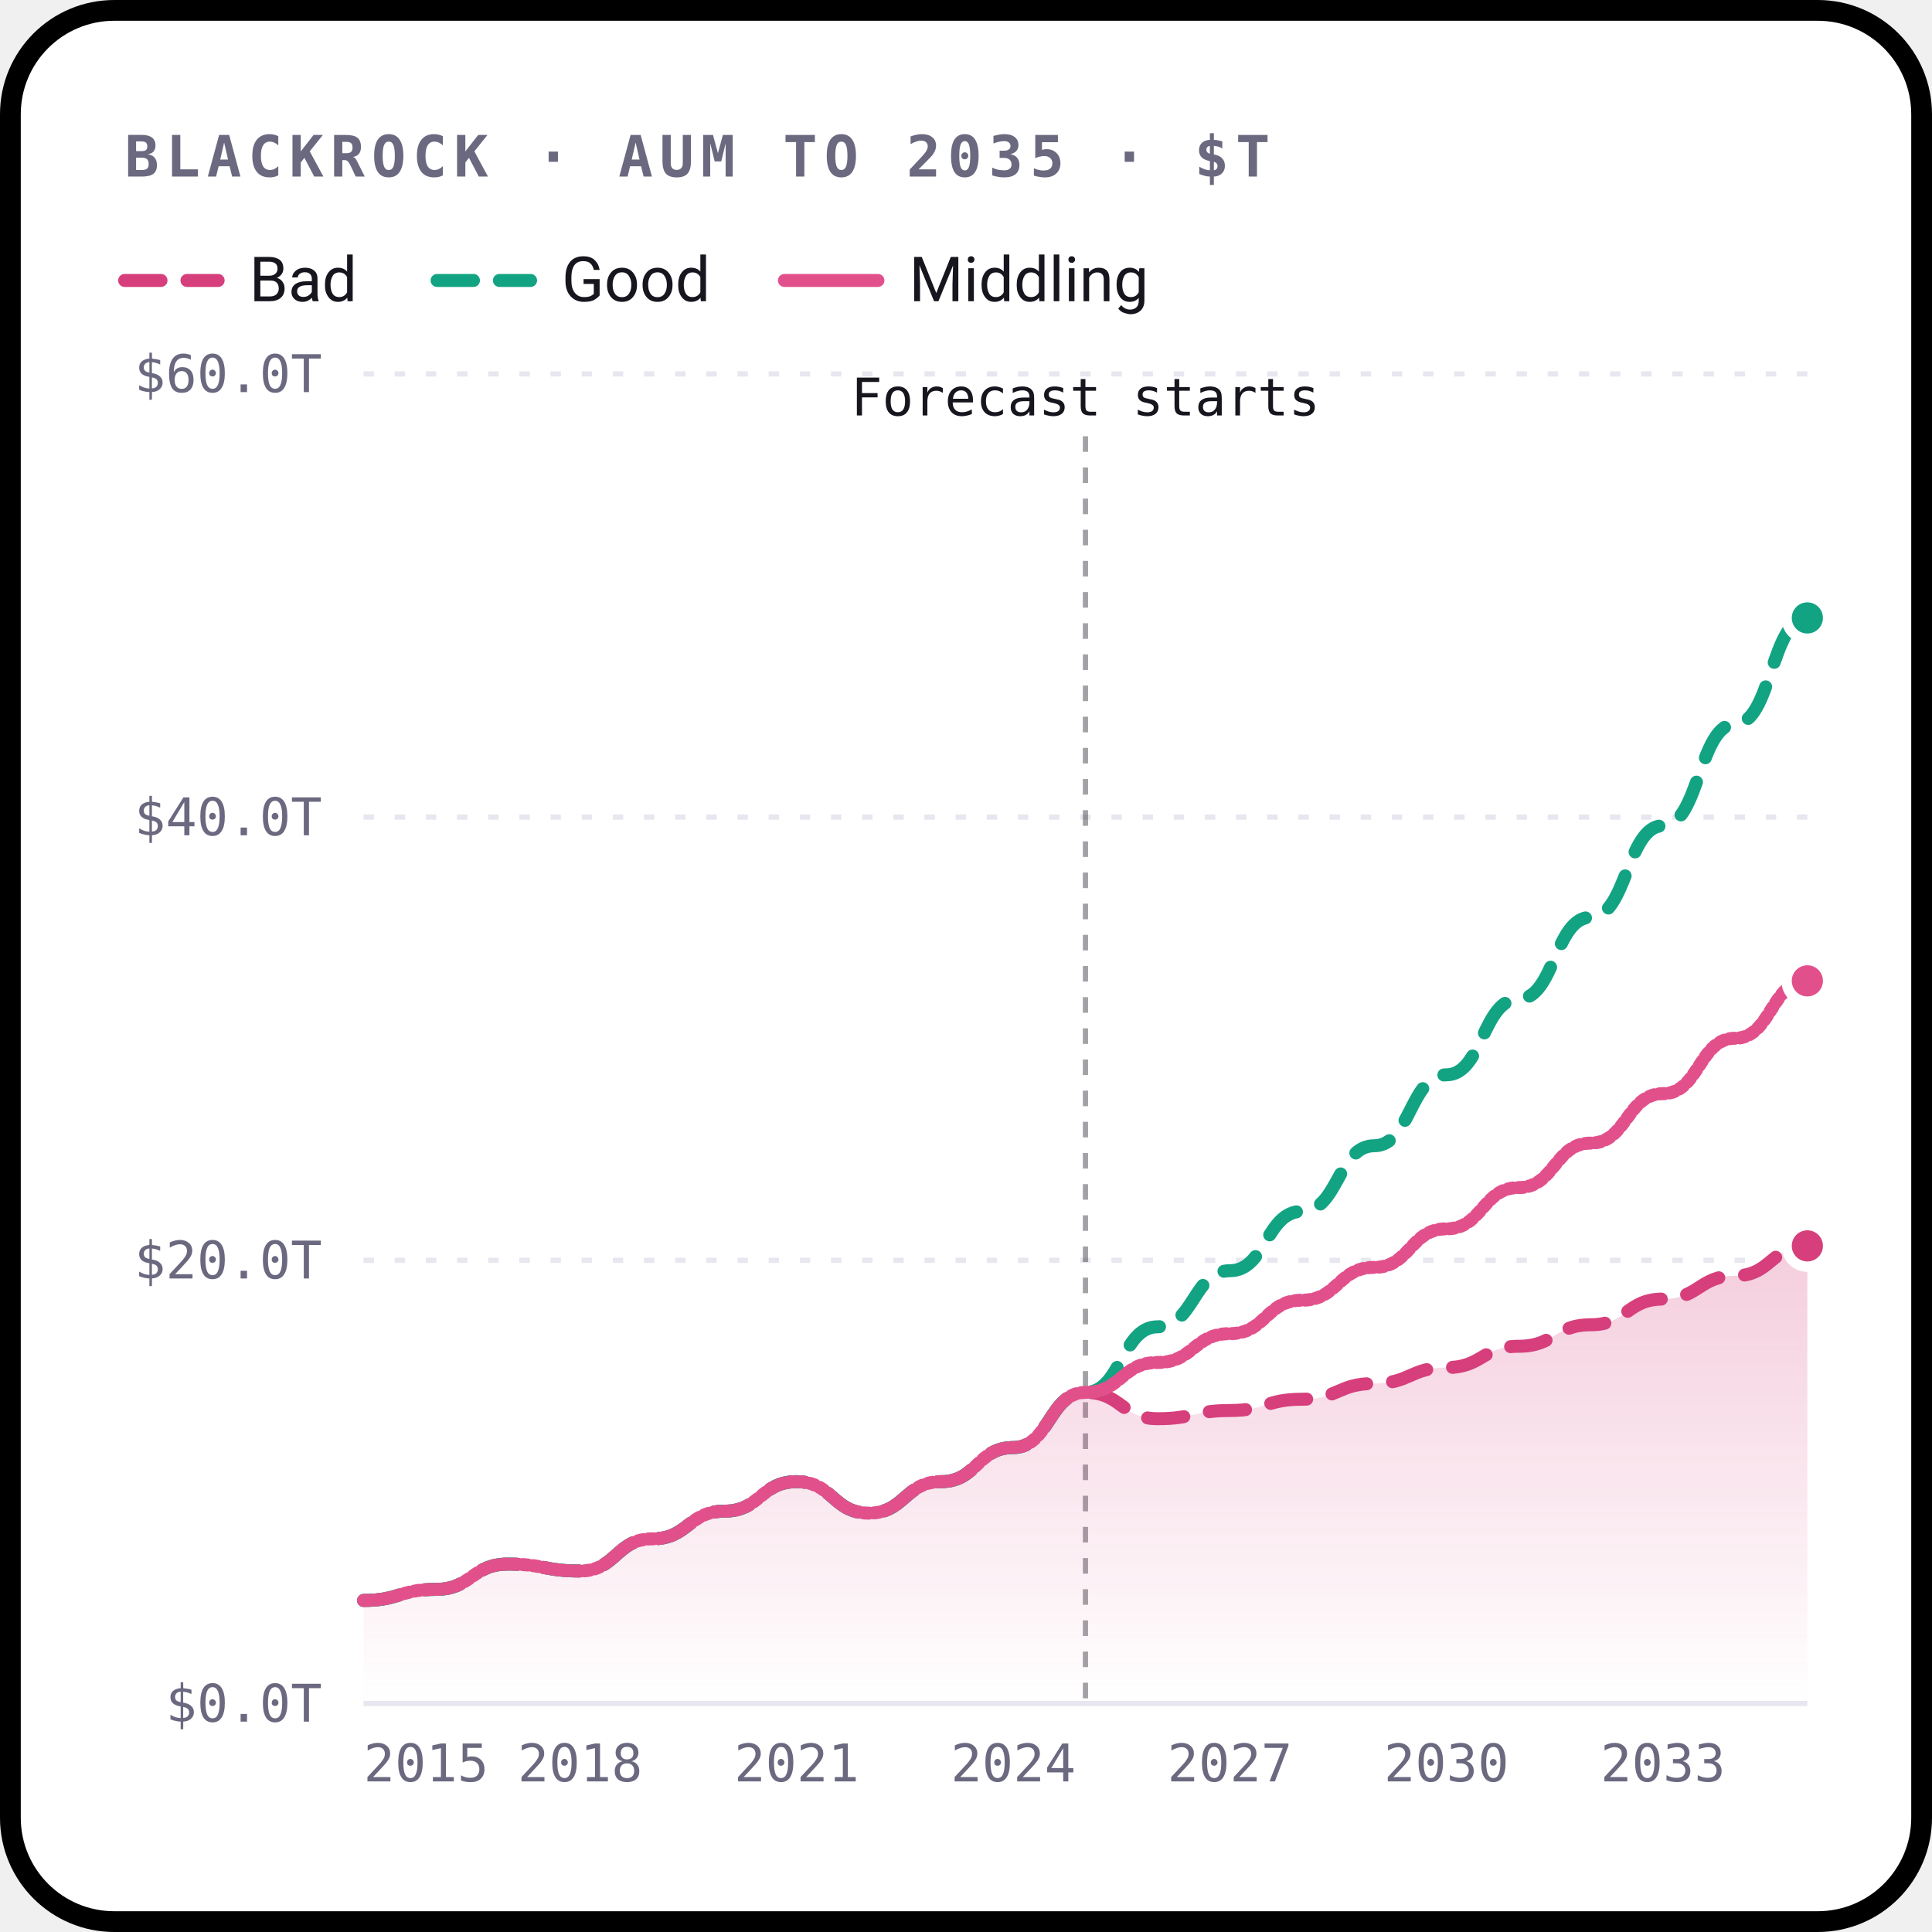
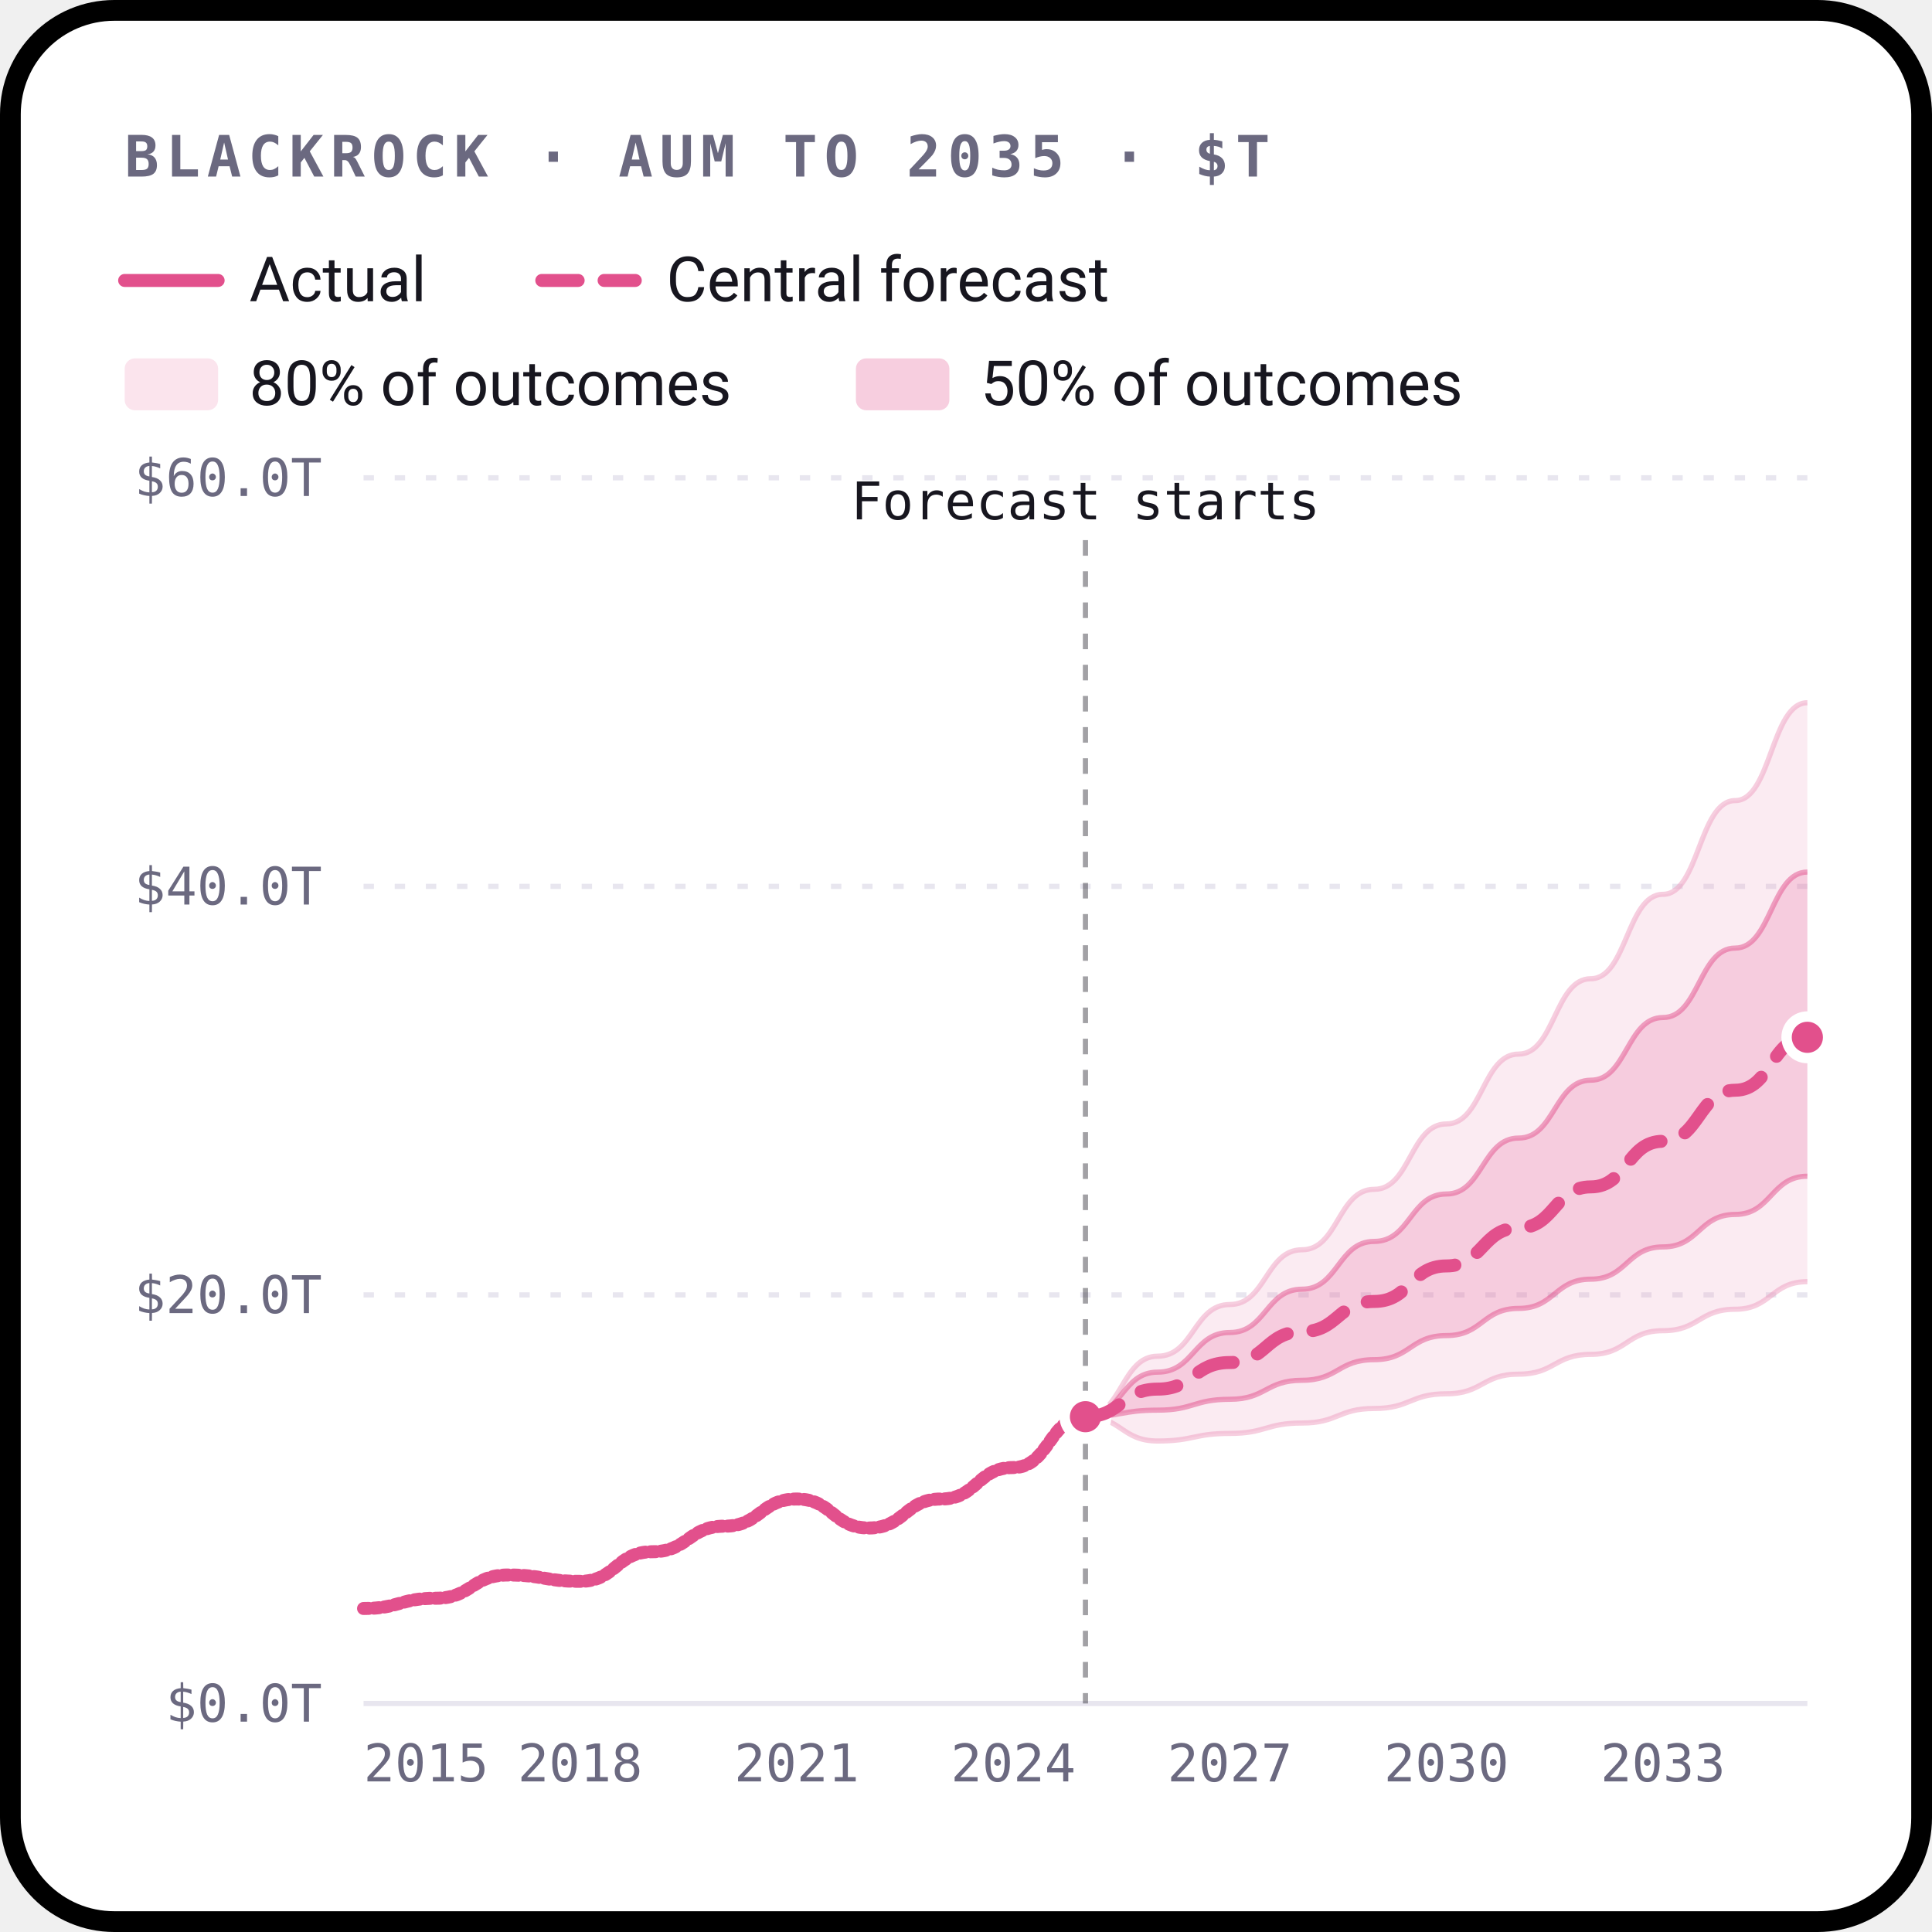
- <svg xmlns="http://www.w3.org/2000/svg" viewBox="0 0 372 372" width="372" height="372" role="img" aria-label="BlackRock · AUM to 2035 · $T: 3 series over 21 points">
+ <svg xmlns="http://www.w3.org/2000/svg" viewBox="0 0 372 372" width="372" height="372" role="img" aria-label="BlackRock · AUM to 2035 · $T: 2 series and 2 bands over 21 points, 10 missing">
  <rect width="372" height="372" rx="22" fill="#000000" />
  <rect x="4" y="4" width="364" height="364" rx="18" fill="#ffffff" />
  <text x="24" y="34" fill="#6b6980" font-family="ui-monospace,SFMono-Regular,Menlo,Consolas,monospace" font-size="11" font-weight="600" letter-spacing="1.3">BLACKROCK · AUM TO 2035 · $T</text>
-   <line x1="24" x2="42" y1="54" y2="54" stroke="#d63f7c" stroke-width="2.5" stroke-linecap="round" stroke-dasharray="7 5" />
-   <text x="48" y="58" fill="#17161f" font-family="ui-sans-serif,system-ui,-apple-system,'Segoe UI',Roboto,Helvetica,Arial,sans-serif" font-size="12">Bad</text>
-   <line x1="84.16" x2="102.16" y1="54" y2="54" stroke="#12a383" stroke-width="2.5" stroke-linecap="round" stroke-dasharray="7 5" />
-   <text x="108.16" y="58" fill="#17161f" font-family="ui-sans-serif,system-ui,-apple-system,'Segoe UI',Roboto,Helvetica,Arial,sans-serif" font-size="12">Good</text>
-   <line x1="151.04" x2="169.04" y1="54" y2="54" stroke="#E2508C" stroke-width="2.5" stroke-linecap="round" />
-   <text x="175.04" y="58" fill="#17161f" font-family="ui-sans-serif,system-ui,-apple-system,'Segoe UI',Roboto,Helvetica,Arial,sans-serif" font-size="12">Middling</text>
+   <line x1="24" x2="42" y1="54" y2="54" stroke="#E2508C" stroke-width="2.5" stroke-linecap="round" />
+   <text x="48" y="58" fill="#17161f" font-family="ui-sans-serif,system-ui,-apple-system,'Segoe UI',Roboto,Helvetica,Arial,sans-serif" font-size="12">Actual</text>
+   <line x1="104.32" x2="122.32" y1="54" y2="54" stroke="#E2508C" stroke-width="2.5" stroke-linecap="round" stroke-dasharray="7 5" />
+   <text x="128.32" y="58" fill="#17161f" font-family="ui-sans-serif,system-ui,-apple-system,'Segoe UI',Roboto,Helvetica,Arial,sans-serif" font-size="12">Central forecast</text>
+   <rect x="24" y="69" width="18" height="10" rx="2" fill="#EF9FC0" fill-opacity=".28" />
+   <text x="48" y="78" fill="#17161f" font-family="ui-sans-serif,system-ui,-apple-system,'Segoe UI',Roboto,Helvetica,Arial,sans-serif" font-size="12">80% of outcomes</text>
+   <rect x="164.8" y="69" width="18" height="10" rx="2" fill="#E2508C" fill-opacity=".28" />
+   <text x="188.8" y="78" fill="#17161f" font-family="ui-sans-serif,system-ui,-apple-system,'Segoe UI',Roboto,Helvetica,Arial,sans-serif" font-size="12">50% of outcomes</text>
  <line x1="70" x2="348" y1="328" y2="328" stroke="#e8e6ef" />
  <text x="62" y="331.5" fill="#6b6980" font-family="ui-monospace,SFMono-Regular,Menlo,Consolas,monospace" font-size="10" text-anchor="end">$0.0T</text>
-   <line x1="70" x2="348" y1="242.67" y2="242.67" stroke="#e8e6ef" stroke-dasharray="2 4" />
-   <text x="62" y="246.17" fill="#6b6980" font-family="ui-monospace,SFMono-Regular,Menlo,Consolas,monospace" font-size="10" text-anchor="end">$20.0T</text>
-   <line x1="70" x2="348" y1="157.33" y2="157.33" stroke="#e8e6ef" stroke-dasharray="2 4" />
-   <text x="62" y="160.83" fill="#6b6980" font-family="ui-monospace,SFMono-Regular,Menlo,Consolas,monospace" font-size="10" text-anchor="end">$40.0T</text>
-   <line x1="70" x2="348" y1="72" y2="72" stroke="#e8e6ef" stroke-dasharray="2 4" />
-   <text x="62" y="75.5" fill="#6b6980" font-family="ui-monospace,SFMono-Regular,Menlo,Consolas,monospace" font-size="10" text-anchor="end">$60.0T</text>
+   <line x1="70" x2="348" y1="249.33" y2="249.33" stroke="#e8e6ef" stroke-dasharray="2 4" />
+   <text x="62" y="252.83" fill="#6b6980" font-family="ui-monospace,SFMono-Regular,Menlo,Consolas,monospace" font-size="10" text-anchor="end">$20.0T</text>
+   <line x1="70" x2="348" y1="170.67" y2="170.67" stroke="#e8e6ef" stroke-dasharray="2 4" />
+   <text x="62" y="174.17" fill="#6b6980" font-family="ui-monospace,SFMono-Regular,Menlo,Consolas,monospace" font-size="10" text-anchor="end">$40.0T</text>
+   <line x1="70" x2="348" y1="92" y2="92" stroke="#e8e6ef" stroke-dasharray="2 4" />
+   <text x="62" y="95.5" fill="#6b6980" font-family="ui-monospace,SFMono-Regular,Menlo,Consolas,monospace" font-size="10" text-anchor="end">$60.0T</text>
  <text x="70" y="343" fill="#6b6980" font-family="ui-monospace,SFMono-Regular,Menlo,Consolas,monospace" font-size="10" text-anchor="start">2015</text>
  <text x="111.7" y="343" fill="#6b6980" font-family="ui-monospace,SFMono-Regular,Menlo,Consolas,monospace" font-size="10" text-anchor="middle">2018</text>
  <text x="153.4" y="343" fill="#6b6980" font-family="ui-monospace,SFMono-Regular,Menlo,Consolas,monospace" font-size="10" text-anchor="middle">2021</text>
  <text x="195.1" y="343" fill="#6b6980" font-family="ui-monospace,SFMono-Regular,Menlo,Consolas,monospace" font-size="10" text-anchor="middle">2024</text>
  <text x="236.8" y="343" fill="#6b6980" font-family="ui-monospace,SFMono-Regular,Menlo,Consolas,monospace" font-size="10" text-anchor="middle">2027</text>
  <text x="278.5" y="343" fill="#6b6980" font-family="ui-monospace,SFMono-Regular,Menlo,Consolas,monospace" font-size="10" text-anchor="middle">2030</text>
  <text x="320.2" y="343" fill="#6b6980" font-family="ui-monospace,SFMono-Regular,Menlo,Consolas,monospace" font-size="10" text-anchor="middle">2033</text>
-   <line x1="209" x2="209" y1="84" y2="328" stroke="#17161f" stroke-opacity=".4" stroke-dasharray="3 3" />
-   <text x="209" y="80" fill="#17161f" font-family="ui-monospace,SFMono-Regular,Menlo,Consolas,monospace" font-size="10" text-anchor="middle">Forecast starts</text>
-   <defs>
-     <linearGradient id="bzcg1628l401" x1="0" y1="0" x2="0" y2="1">
-       <stop offset="0" stop-color="#d63f7c" stop-opacity=".26" />
-       <stop offset="1" stop-color="#d63f7c" stop-opacity="0" />
-     </linearGradient>
-   </defs>
-   <path d="M70,308.16C76.95,308.16 76.95,306.03 83.9,306.03C90.85,306.03 90.85,301.16 97.8,301.16C104.75,301.16 104.75,302.49 111.7,302.49C118.65,302.49 118.65,296.3 125.6,296.3C132.55,296.3 132.55,290.97 139.5,290.97C146.45,290.97 146.45,285.29 153.4,285.29C160.35,285.29 160.35,291.35 167.3,291.35C174.25,291.35 174.25,285.29 181.2,285.29C188.15,285.29 188.15,278.72 195.1,278.72C202.05,278.72 202.05,268.1 209,268.1C215.95,268.1 215.95,273.17 222.9,273.17C229.85,273.17 229.85,271.59 236.8,271.59C243.75,271.59 243.75,269.42 250.7,269.42C257.65,269.42 257.65,266.39 264.6,266.39C271.55,266.39 271.55,263.32 278.5,263.32C285.45,263.32 285.45,259.22 292.4,259.22C299.35,259.22 299.35,255.08 306.3,255.08C313.25,255.08 313.25,250.13 320.2,250.13C327.15,250.13 327.15,245.65 334.1,245.65C341.05,245.65 341.05,239.89 348,239.89L348,328L70,328Z" fill="url(#bzcg1628l401)" />
-   <path d="M70,308.16C76.95,308.16 76.95,306.03 83.9,306.03C90.85,306.03 90.85,301.16 97.8,301.16C104.75,301.16 104.75,302.49 111.7,302.49C118.65,302.49 118.65,296.3 125.6,296.3C132.55,296.3 132.55,290.97 139.5,290.97C146.45,290.97 146.45,285.29 153.4,285.29C160.35,285.29 160.35,291.35 167.3,291.35C174.25,291.35 174.25,285.29 181.2,285.29C188.15,285.29 188.15,278.72 195.1,278.72C202.05,278.72 202.05,268.1 209,268.1C215.95,268.1 215.95,273.17 222.9,273.17C229.85,273.17 229.85,271.59 236.8,271.59C243.75,271.59 243.75,269.42 250.7,269.42C257.65,269.42 257.65,266.39 264.6,266.39C271.55,266.39 271.55,263.32 278.5,263.32C285.45,263.32 285.45,259.22 292.4,259.22C299.35,259.22 299.35,255.08 306.3,255.08C313.25,255.08 313.25,250.13 320.2,250.13C327.15,250.13 327.15,245.65 334.1,245.65C341.05,245.65 341.05,239.89 348,239.89" fill="none" stroke="#d63f7c" stroke-width="2.5" stroke-linecap="round" stroke-linejoin="round" stroke-dasharray="7 5" />
-   <circle cx="348" cy="239.89" r="4" fill="#d63f7c" stroke="#ffffff" stroke-width="2" />
-   <path d="M70,308.16C76.95,308.16 76.95,306.03 83.9,306.03C90.85,306.03 90.85,301.16 97.8,301.16C104.75,301.16 104.75,302.49 111.7,302.49C118.65,302.49 118.65,296.3 125.6,296.3C132.55,296.3 132.55,290.97 139.5,290.97C146.45,290.97 146.45,285.29 153.4,285.29C160.35,285.29 160.35,291.35 167.3,291.35C174.25,291.35 174.25,285.29 181.2,285.29C188.15,285.29 188.15,278.72 195.1,278.72C202.05,278.72 202.05,268.1 209,268.1C215.95,268.1 215.95,255.47 222.9,255.47C229.85,255.47 229.85,244.67 236.8,244.67C243.75,244.67 243.75,233.24 250.7,233.24C257.65,233.24 257.65,220.61 264.6,220.61C271.55,220.61 271.55,206.95 278.5,206.95C285.45,206.95 285.45,192.36 292.4,192.36C299.35,192.36 299.35,176.62 306.3,176.62C313.25,176.62 313.25,159 320.2,159C327.15,159 327.15,139.41 334.1,139.41C341.05,139.41 341.05,118.98 348,118.98" fill="none" stroke="#12a383" stroke-width="2.5" stroke-linecap="round" stroke-linejoin="round" stroke-dasharray="7 5" />
-   <circle cx="348" cy="118.98" r="4" fill="#12a383" stroke="#ffffff" stroke-width="2" />
-   <path d="M70,308.16C76.95,308.16 76.95,306.03 83.9,306.03C90.85,306.03 90.85,301.16 97.8,301.16C104.75,301.16 104.75,302.49 111.7,302.49C118.65,302.49 118.65,296.3 125.6,296.3C132.55,296.3 132.55,290.97 139.5,290.97C146.45,290.97 146.45,285.29 153.4,285.29C160.35,285.29 160.35,291.35 167.3,291.35C174.25,291.35 174.25,285.29 181.2,285.29C188.15,285.29 188.15,278.72 195.1,278.72C202.05,278.72 202.05,268.1 209,268.1C215.95,268.1 215.95,262.34 222.9,262.34C229.85,262.34 229.85,256.79 236.8,256.79C243.75,256.79 243.75,250.35 250.7,250.35C257.65,250.35 257.65,244.03 264.6,244.03C271.55,244.03 271.55,236.61 278.5,236.61C285.45,236.61 285.45,228.67 292.4,228.67C299.35,228.67 299.35,220.1 306.3,220.1C313.25,220.1 313.25,210.58 320.2,210.58C327.15,210.58 327.15,199.91 334.1,199.91C341.05,199.91 341.05,188.86 348,188.86" fill="none" stroke="#E2508C" stroke-width="2.5" stroke-linecap="round" stroke-linejoin="round" pathLength="1" style="stroke-dasharray:1" />
-   <circle cx="348" cy="188.86" r="4" fill="#E2508C" stroke="#ffffff" stroke-width="2" />
+   <line x1="209" x2="209" y1="104" y2="328" stroke="#17161f" stroke-opacity=".4" stroke-dasharray="3 3" />
+   <text x="209" y="100" fill="#17161f" font-family="ui-monospace,SFMono-Regular,Menlo,Consolas,monospace" font-size="10" text-anchor="middle">Forecast starts</text>
+   <path d="M209,272.78C215.95,272.78 215.95,261.13 222.9,261.13C229.85,261.13 229.85,251.18 236.8,251.18C243.75,251.18 243.75,240.64 250.7,240.64C257.65,240.64 257.65,229 264.6,229C271.55,229 271.55,216.41 278.5,216.41C285.45,216.41 285.45,202.96 292.4,202.96C299.35,202.96 299.35,188.45 306.3,188.45C313.25,188.45 313.25,172.2 320.2,172.2C327.15,172.2 327.15,154.15 334.1,154.15C341.05,154.15 341.05,135.31 348,135.31L348,246.78C341.05,246.78 341.05,252.09 334.1,252.09C327.15,252.09 327.15,256.22 320.2,256.22C313.25,256.22 313.25,260.78 306.3,260.78C299.35,260.78 299.35,264.59 292.4,264.59C285.45,264.59 285.45,268.37 278.5,268.37C271.55,268.37 271.55,271.2 264.6,271.2C257.65,271.2 257.65,274 250.7,274C243.75,274 243.75,276 236.8,276C229.85,276 229.85,277.46 222.9,277.46C215.95,277.46 215.95,272.78 209,272.78Z" fill="#EF9FC0" fill-opacity=".2" />
+   <path d="M209,272.78C215.95,272.78 215.95,261.13 222.9,261.13C229.85,261.13 229.85,251.18 236.8,251.18C243.75,251.18 243.75,240.64 250.7,240.64C257.65,240.64 257.65,229 264.6,229C271.55,229 271.55,216.41 278.5,216.41C285.45,216.41 285.45,202.96 292.4,202.96C299.35,202.96 299.35,188.45 306.3,188.45C313.25,188.45 313.25,172.2 320.2,172.2C327.15,172.2 327.15,154.15 334.1,154.15C341.05,154.15 341.05,135.31 348,135.31M209,272.78C215.95,272.78 215.95,277.46 222.9,277.46C229.85,277.46 229.85,276 236.8,276C243.75,276 243.75,274 250.7,274C257.65,274 257.65,271.2 264.6,271.2C271.55,271.2 271.55,268.37 278.5,268.37C285.45,268.37 285.45,264.59 292.4,264.59C299.35,264.59 299.35,260.78 306.3,260.78C313.25,260.78 313.25,256.22 320.2,256.22C327.15,256.22 327.15,252.09 334.1,252.09C341.05,252.09 341.05,246.78 348,246.78" fill="none" stroke="#EF9FC0" stroke-opacity=".5" stroke-width="1" />
+   <path d="M209,272.78C215.95,272.78 215.95,264.2 222.9,264.2C229.85,264.2 229.85,256.57 236.8,256.57C243.75,256.57 243.75,248.23 250.7,248.23C257.65,248.23 257.65,239.03 264.6,239.03C271.55,239.03 271.55,229.9 278.5,229.9C285.45,229.9 285.45,219.13 292.4,219.13C299.35,219.13 299.35,207.99 306.3,207.99C313.25,207.99 313.25,195.92 320.2,195.92C327.15,195.92 327.15,182.55 334.1,182.55C341.05,182.55 341.05,167.91 348,167.91L348,226.48C341.05,226.48 341.05,233.84 334.1,233.84C327.15,233.84 327.15,240.09 320.2,240.09C313.25,240.09 313.25,246.3 306.3,246.3C299.35,246.3 299.35,251.93 292.4,251.93C285.45,251.93 285.45,257.16 278.5,257.16C271.55,257.16 271.55,261.8 264.6,261.8C257.65,261.8 257.65,265.77 250.7,265.77C243.75,265.77 243.75,269.43 236.8,269.43C229.85,269.43 229.85,271.52 222.9,271.52C215.95,271.52 215.95,272.78 209,272.78Z" fill="#E2508C" fill-opacity=".2" />
+   <path d="M209,272.78C215.95,272.78 215.95,264.2 222.9,264.2C229.85,264.2 229.85,256.57 236.8,256.57C243.75,256.57 243.75,248.23 250.7,248.23C257.65,248.23 257.65,239.03 264.6,239.03C271.55,239.03 271.55,229.9 278.5,229.9C285.45,229.9 285.45,219.13 292.4,219.13C299.35,219.13 299.35,207.99 306.3,207.99C313.25,207.99 313.25,195.92 320.2,195.92C327.15,195.92 327.15,182.55 334.1,182.55C341.05,182.55 341.05,167.91 348,167.91M209,272.78C215.95,272.78 215.95,271.52 222.9,271.52C229.85,271.52 229.85,269.43 236.8,269.43C243.75,269.43 243.75,265.77 250.7,265.77C257.65,265.77 257.65,261.8 264.6,261.8C271.55,261.8 271.55,257.16 278.5,257.16C285.45,257.16 285.45,251.93 292.4,251.93C299.35,251.93 299.35,246.3 306.3,246.3C313.25,246.3 313.25,240.09 320.2,240.09C327.15,240.09 327.15,233.84 334.1,233.84C341.05,233.84 341.05,226.48 348,226.48" fill="none" stroke="#E2508C" stroke-opacity=".5" stroke-width="1" />
+   <path d="M70,309.71C76.95,309.71 76.95,307.74 83.9,307.74C90.85,307.74 90.85,303.26 97.8,303.26C104.75,303.26 104.75,304.48 111.7,304.48C118.65,304.48 118.65,298.78 125.6,298.78C132.55,298.78 132.55,293.86 139.5,293.86C146.45,293.86 146.45,288.63 153.4,288.63C160.35,288.63 160.35,294.21 167.3,294.21C174.25,294.21 174.25,288.63 181.2,288.63C188.15,288.63 188.15,282.57 195.1,282.57C202.05,282.57 202.05,272.78 209,272.78" fill="none" stroke="#E2508C" stroke-width="2.5" stroke-linecap="round" stroke-linejoin="round" pathLength="1" style="stroke-dasharray:1" />
+   <circle cx="209" cy="272.78" r="4" fill="#E2508C" stroke="#ffffff" stroke-width="2" />
+   <path d="M209,272.78C215.95,272.78 215.95,267.47 222.9,267.47C229.85,267.47 229.85,262.35 236.8,262.35C243.75,262.35 243.75,256.41 250.7,256.41C257.65,256.41 257.65,250.59 264.6,250.59C271.55,250.59 271.55,243.75 278.5,243.75C285.45,243.75 285.45,236.43 292.4,236.43C299.35,236.43 299.35,228.53 306.3,228.53C313.25,228.53 313.25,219.75 320.2,219.75C327.15,219.75 327.15,209.92 334.1,209.92C341.05,209.92 341.05,199.73 348,199.73" fill="none" stroke="#E2508C" stroke-width="2.5" stroke-linecap="round" stroke-linejoin="round" stroke-dasharray="7 5" />
+   <circle cx="348" cy="199.73" r="4" fill="#E2508C" stroke="#ffffff" stroke-width="2" />
</svg>
